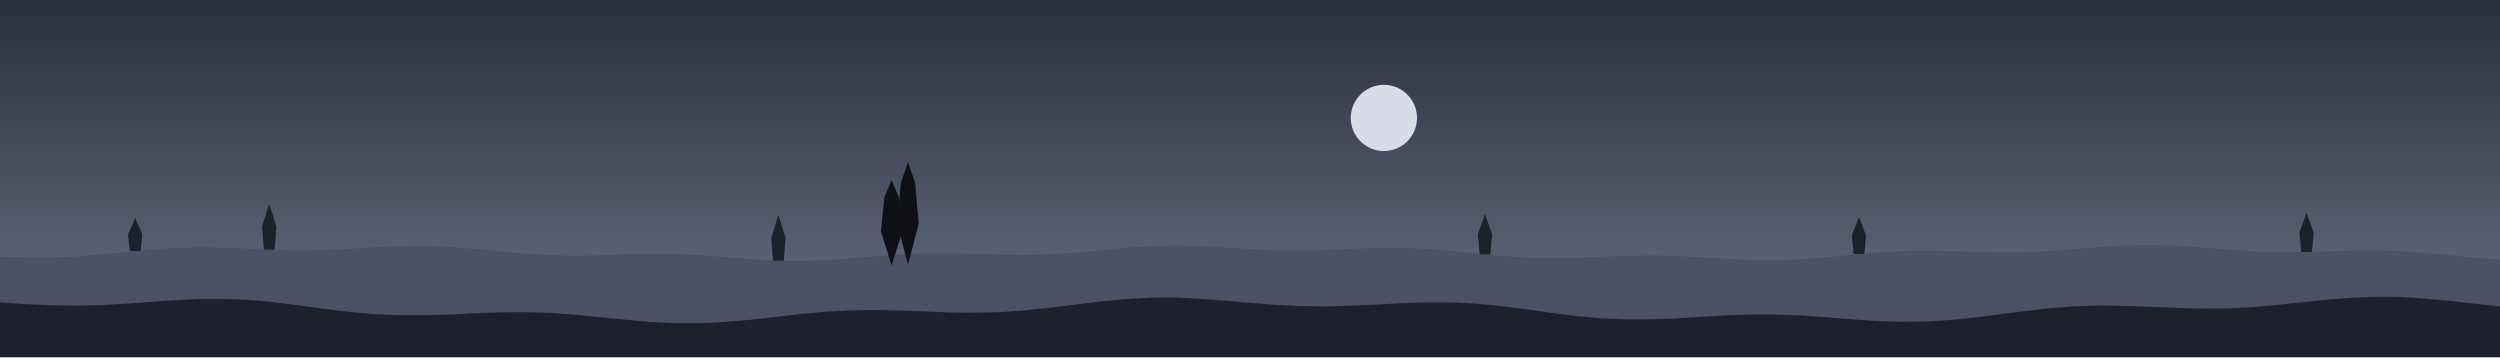
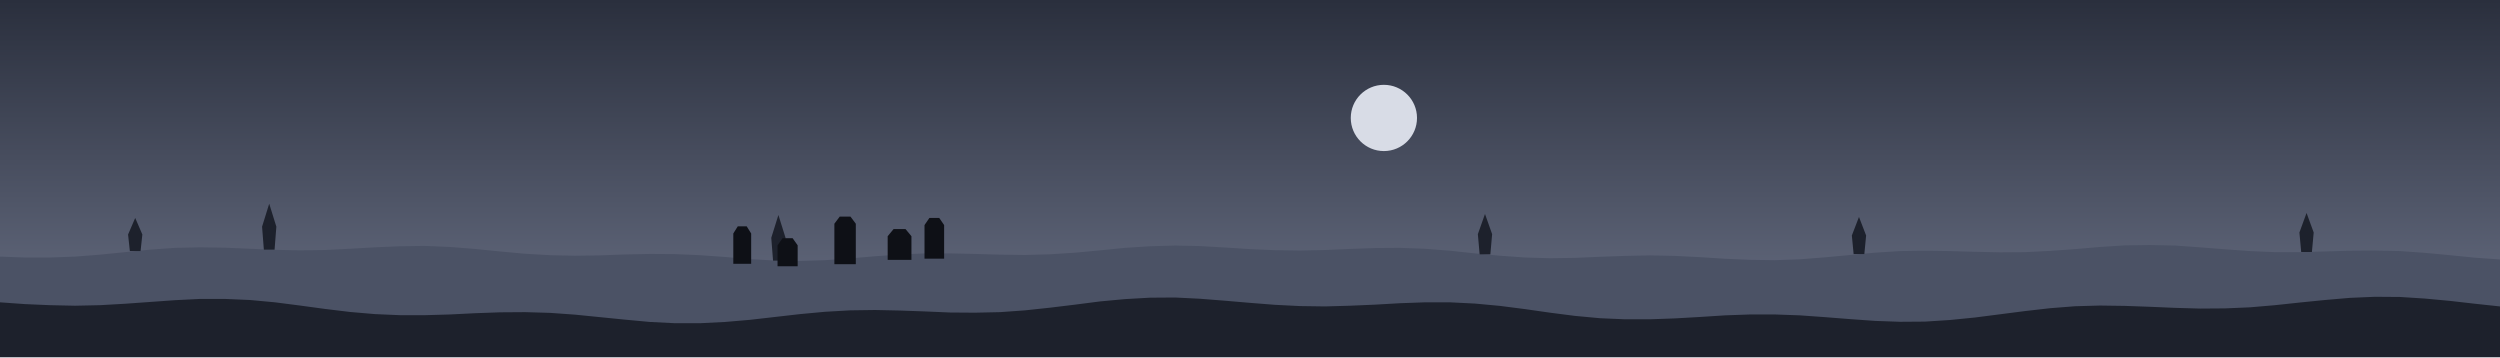
<svg xmlns="http://www.w3.org/2000/svg" viewBox="0 0 1400 200" width="1400" height="200">
  <defs>
    <linearGradient id="cielo" x1="0" y1="0" x2="0" y2="1">
      <stop offset="0" stop-color="#2A2F3D" />
      <stop offset="1" stop-color="#6C7388" />
    </linearGradient>
  </defs>
  <rect width="1400" height="200" fill="url(#cielo)" />
  <circle cx="774.977" cy="66.052" r="18.548" fill="#D8DCE6" />
  <polygon points="0,143.7 14,144.2 28,144.2 42,143.7 56,142.6 70,141.2 84,139.8 98,138.8 112,138.5 126,138.7 140,139.3 154,139.9 168,140.2 182,140 196,139.3 210,138.5 224,137.9 238,137.7 252,138.3 266,139.4 280,140.8 294,142.1 308,142.9 322,143.2 336,143 350,142.5 364,142.2 378,142.3 392,142.9 406,143.9 420,145.1 434,145.9 448,146.1 462,145.7 476,144.7 490,143.5 504,142.5 518,141.9 532,141.9 546,142.2 560,142.6 574,142.8 588,142.4 602,141.5 616,140.2 630,138.8 644,137.9 658,137.5 672,137.8 686,138.6 700,139.5 714,140.1 728,140.3 742,140 756,139.4 770,138.9 784,138.8 798,139.3 812,140.4 826,141.9 840,143.2 854,144.2 868,144.6 882,144.4 896,143.8 910,143.3 924,143 938,143.3 952,144 966,144.9 980,145.5 994,145.7 1008,145.2 1022,144.1 1036,142.8 1050,141.5 1064,140.6 1078,140.4 1092,140.6 1106,141 1120,141.3 1134,141.2 1148,140.5 1162,139.5 1176,138.3 1190,137.4 1204,137.2 1218,137.5 1232,138.5 1246,139.6 1260,140.6 1274,141.2 1288,141.2 1302,140.8 1316,140.4 1330,140.3 1344,140.6 1358,141.6 1372,142.9 1386,144.3 1400,145.3 1400,200 0,200" fill="#4B5265" />
  <polygon points="0,169.3 14,170.3 28,170.9 42,171.2 56,170.9 70,170.1 84,169.1 98,168.1 112,167.4 126,167.4 140,168 154,169.3 168,171.1 182,173 196,174.7 210,175.9 224,176.5 238,176.5 252,176.1 266,175.4 280,174.9 294,174.8 308,175.2 322,176.2 336,177.6 350,179 364,180.3 378,181 392,181 406,180.3 420,179.1 434,177.5 448,175.9 462,174.6 476,173.8 490,173.6 504,173.9 518,174.4 532,175 546,175.1 560,174.8 574,173.8 588,172.3 602,170.6 616,168.8 630,167.5 644,166.7 658,166.6 672,167.3 686,168.4 700,169.6 714,170.7 728,171.4 742,171.6 756,171.2 770,170.6 784,169.8 798,169.3 812,169.3 826,170 840,171.3 854,173.1 868,175.1 882,176.9 896,178.2 910,178.8 924,178.8 938,178.3 952,177.5 966,176.6 980,176.1 994,176.1 1008,176.6 1022,177.6 1036,178.7 1050,179.7 1064,180.2 1078,180.1 1092,179.2 1106,177.8 1120,176 1134,174.2 1148,172.6 1162,171.5 1176,171.1 1190,171.3 1204,171.8 1218,172.4 1232,172.8 1246,172.7 1260,172.1 1274,170.9 1288,169.4 1302,168 1316,166.8 1330,166.2 1344,166.3 1358,167.2 1372,168.5 1386,170.1 1400,171.6 1400,200 0,200" fill="#1D212C" />
  <polygon points="828.597,142.434 827.597,131.127 831.597,119.819 835.597,131.127 834.597,142.434" fill="#1D212C" />
  <polygon points="1288.67,141.136 1287.67,130.193 1291.67,119.249 1295.67,130.193 1294.67,141.136" fill="#1D212C" />
  <polygon points="1038.03,142.273 1037.03,131.881 1041.03,121.488 1045.03,131.881 1044.03,142.273" fill="#1D212C" />
  <polygon points="72.719,140.598 71.719,131.32 75.719,122.042 79.719,131.32 78.719,140.598" fill="#1D212C" />
  <polygon points="432.906,145.961 431.906,133.178 435.906,120.394 439.906,133.178 438.906,145.961" fill="#1D212C" />
  <polygon points="147.76,139.803 146.76,126.938 150.76,114.072 154.76,126.938 153.76,139.803" fill="#1D212C" />
-   <polygon points="499.291,148.805 493.291,129.59 495.291,110.375 499.291,100.767 503.291,110.375 505.291,129.59" fill="#0E1016" />
-   <polygon points="508.471,148.252 502.471,125.311 504.471,102.369 508.471,90.898 512.471,102.369 514.471,125.311" fill="#0E1016" />
+   <polygon points="410.651,147.722 410.651,130.749 413.152,126.749 418.156,126.749 420.657,130.749 420.657,147.722" fill="#0E1016" />
+   <polygon points="435.423,149.098 435.423,137.384 438.239,133.384 443.872,133.384 446.689,137.384 446.689,149.098" fill="#0E1016" />
+   <polygon points="467.248,147.945 467.248,125.281 470.249,121.281 476.252,121.281 479.253,125.281 479.253,147.945" fill="#0E1016" />
+   <polygon points="497.096,145.511 497.096,132.271 500.424,128.271 507.08,128.271 510.408,132.271 510.408,145.511" fill="#0E1016" />
+   <polygon points="517.724,144.836 517.724,126.038 520.471,122.038 525.966,122.038 528.713,126.038 528.713,144.836" fill="#0E1016" />
</svg>
